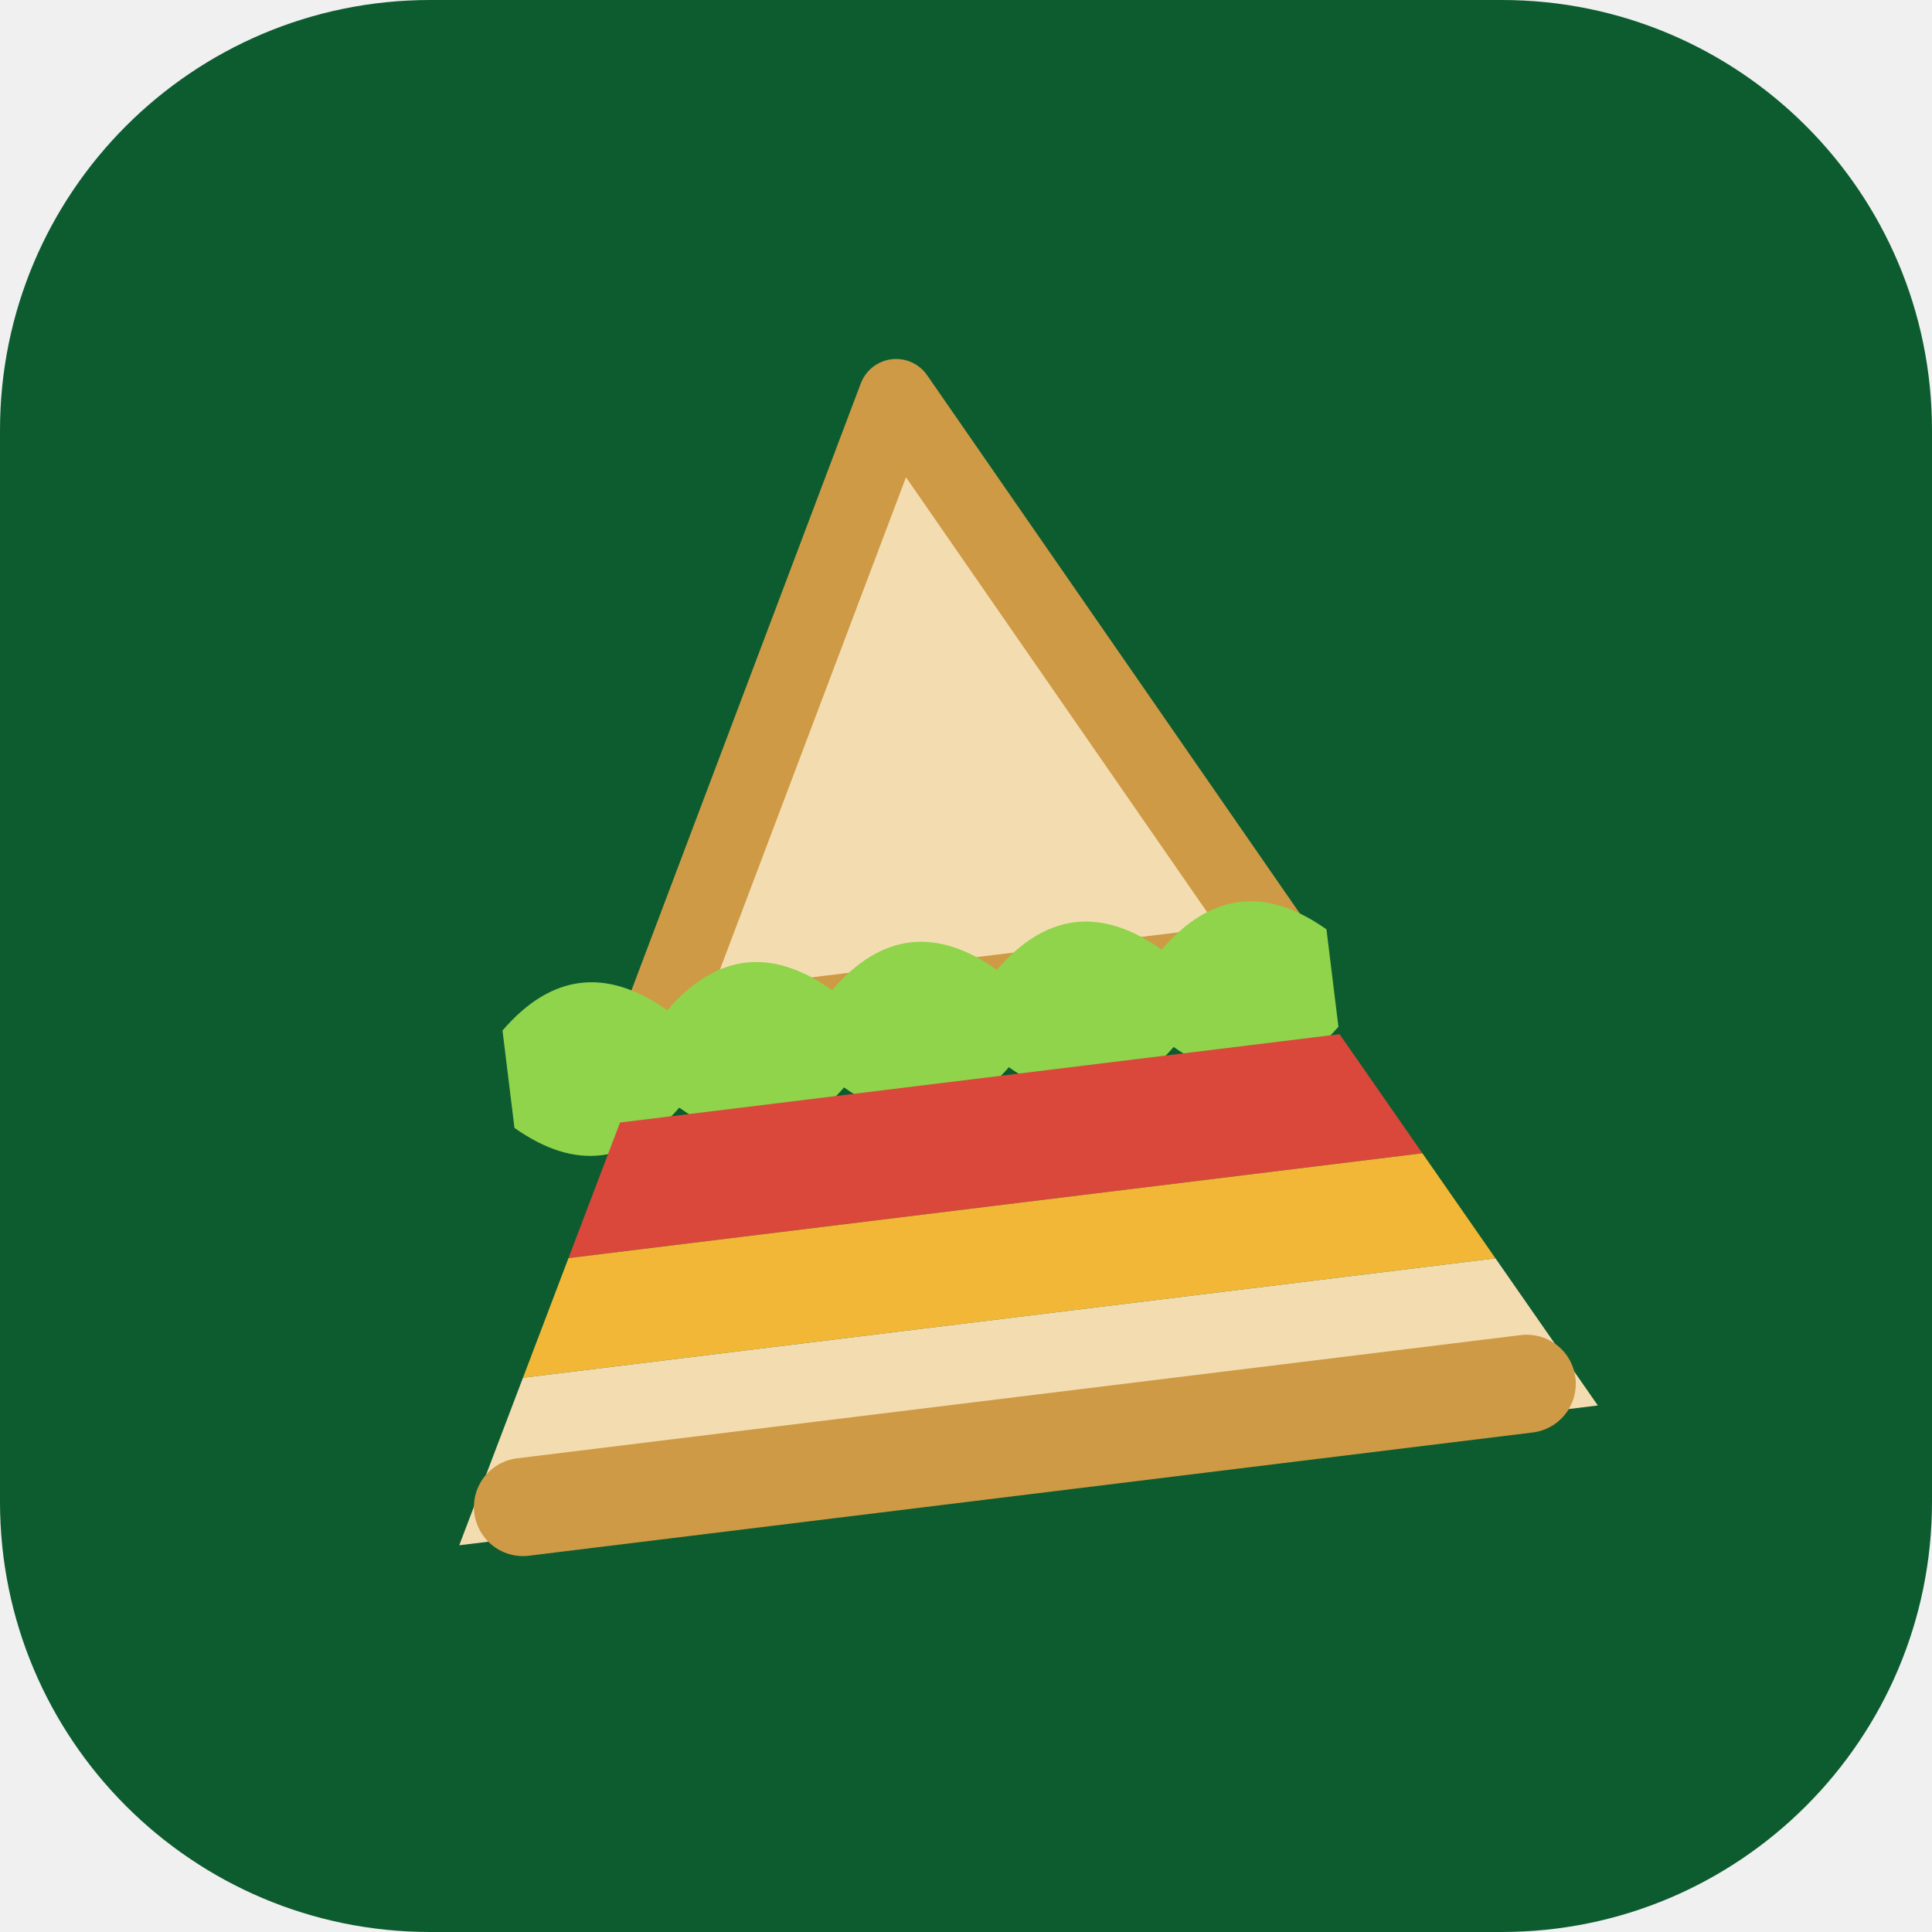
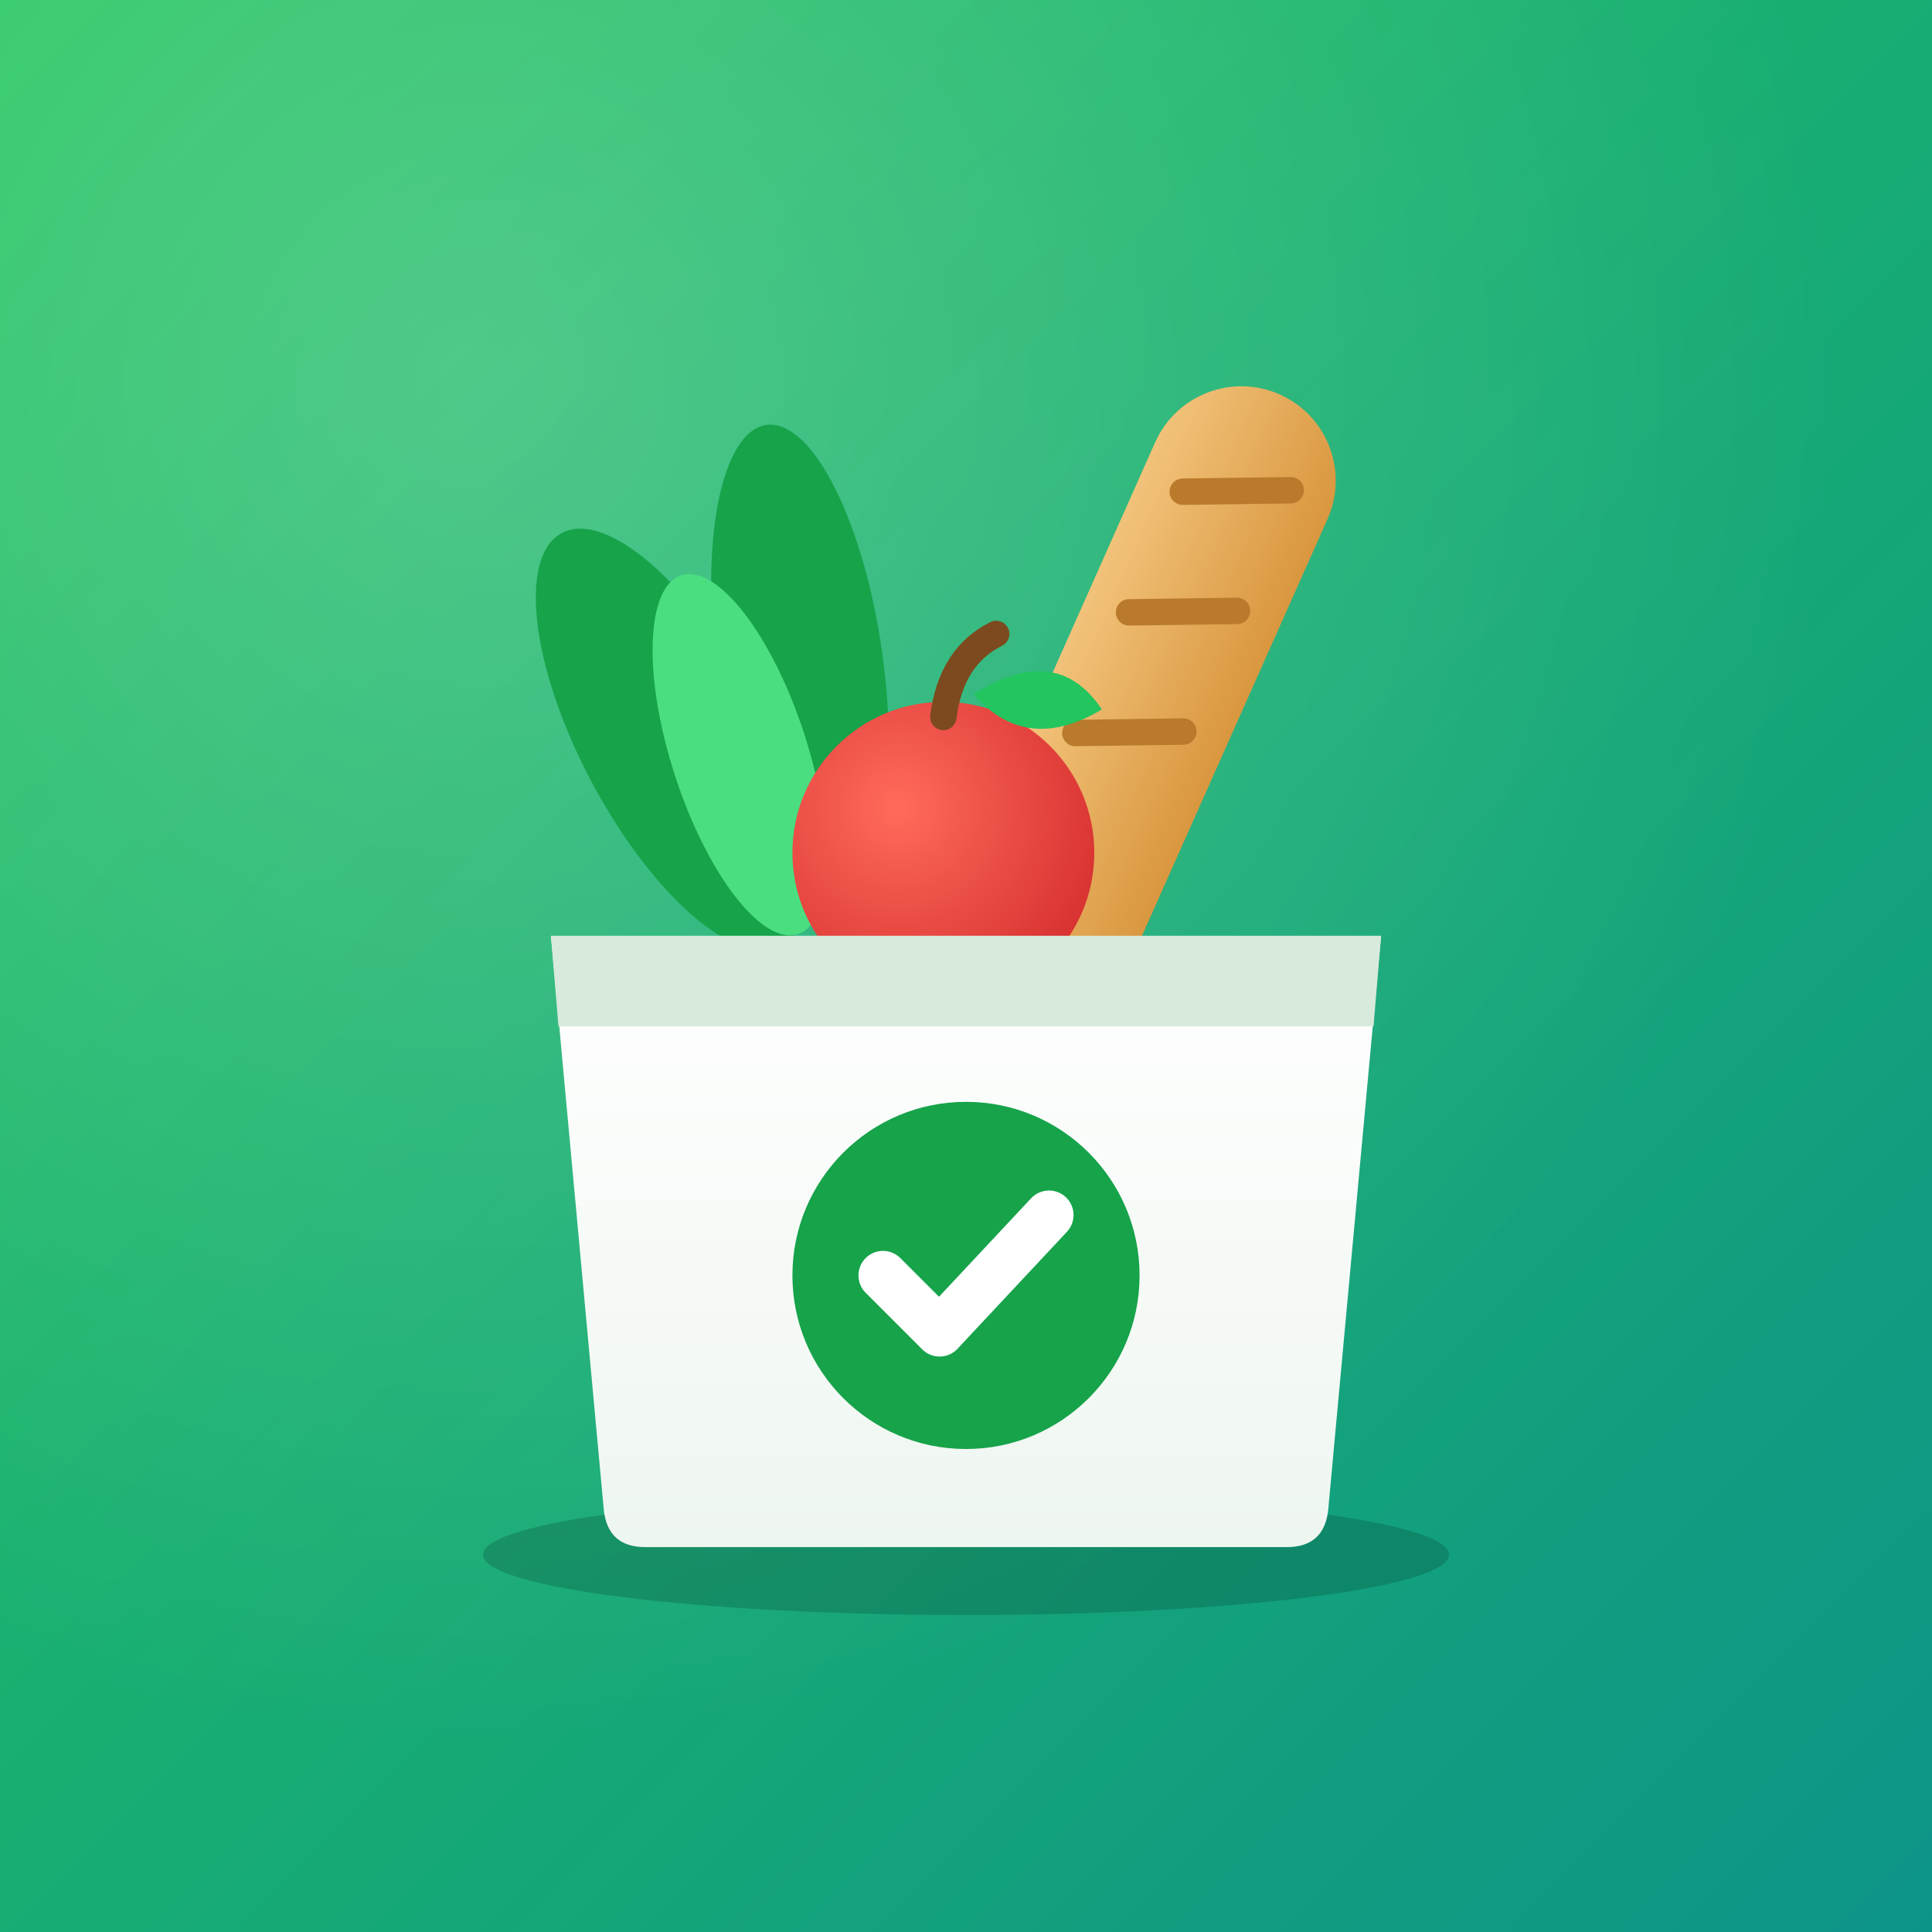
<svg xmlns="http://www.w3.org/2000/svg" width="512" height="512" viewBox="0 0 512 512">
  <defs>
-     <clipPath id="form">
-       <path d="M 256 104 L 408 392 L 104 392 Z" />
-     </clipPath>
+     <linearGradient id="bg" x1="0" y1="0" x2="1" y2="1">
+       <stop offset="0" stop-color="#22c55e" />
+       <stop offset="1" stop-color="#0d9488" />
+     </linearGradient>
+     <linearGradient id="bag" x1="0" y1="0" x2="0" y2="1">
+       <stop offset="0" stop-color="#ffffff" />
+       <stop offset="1" stop-color="#eef6f0" />
+     </linearGradient>
+     <linearGradient id="bread" x1="0" y1="0" x2="1" y2="0">
+       <stop offset="0" stop-color="#f2c27a" />
+       <stop offset="1" stop-color="#d9973f" />
+     </linearGradient>
+     <radialGradient id="glow" cx="0.25" cy="0.2" r="0.7">
+       <stop offset="0" stop-color="#ffffff" stop-opacity="0.22" />
+       <stop offset="1" stop-color="#ffffff" stop-opacity="0" />
+     </radialGradient>
+     <radialGradient id="apple" cx="0.35" cy="0.35" r="0.75">
+       <stop offset="0" stop-color="#ff6b5b" />
+       <stop offset="1" stop-color="#d62f2f" />
+     </radialGradient>
  </defs>
-   <rect width="512" height="512" rx="114" fill="#0d5c30" />
-   <g transform="rotate(-7 256 256)">
-     <path d="M 256 104 L 340 264 L 172 264 Z" fill="#f3ddb0" stroke="#cf9a45" stroke-width="20" stroke-linejoin="round" />
-     <path d="M 132 258              q 22 -20 44 0 q 22 -20 44 0 q 22 -20 44 0 q 22 -20 44 0              q 22 -20 44 0              l 0 26              q -22 20 -44 0 q -22 20 -44 0 q -22 20 -44 0 q -22 20 -44 0              q -22 20 -44 0 Z" fill="#8fd44a" />
-     <g clip-path="url(#form)">
-       <rect x="60" y="286" width="392" height="34" fill="#d9483b" />
-       <rect x="60" y="320" width="392" height="30" fill="#f2b736" />
-       <rect x="60" y="350" width="392" height="70" fill="#f3ddb0" />
-     </g>
-     <path d="M 122 384 L 390 384" stroke="#cf9a45" stroke-width="26" stroke-linecap="round" fill="none" />
+   <rect width="512" height="512" fill="url(#bg)" />
+   <rect width="512" height="512" fill="url(#glow)" />
+   <ellipse cx="256" cy="412" rx="128" ry="16" fill="#053b2c" opacity="0.25" />
+   <g transform="rotate(24 300 190)">
+     <rect x="276" y="96" width="50" height="190" rx="25" fill="url(#bread)" />
+     <path d="M 288 130 l 26 -12 M 288 165 l 26 -12 M 288 200 l 26 -12" stroke="#b97a2c" stroke-width="7" stroke-linecap="round" fill="none" />
  </g>
+   <g fill="#16a34a">
+     <ellipse cx="178" cy="196" rx="24" ry="62" transform="rotate(-28 178 196)" />
+     <ellipse cx="212" cy="176" rx="22" ry="64" transform="rotate(-8 212 176)" />
+   </g>
+   <g fill="#4ade80">
+     <ellipse cx="196" cy="200" rx="18" ry="50" transform="rotate(-18 196 200)" />
+   </g>
+   <circle cx="250" cy="226" r="40" fill="url(#apple)" />
+   <path d="M 250 190 q 2 -16 14 -22" stroke="#7c4a1e" stroke-width="7" stroke-linecap="round" fill="none" />
+   <path d="M 258 184 q 22 -14 34 4 q -20 12 -34 -4 Z" fill="#22c55e" />
+   <path d="M 146 248 L 366 248 L 352 400 Q 351 410 341 410 L 171 410 Q 161 410 160 400 Z" fill="url(#bag)" />
+   <path d="M 146 248 L 366 248 L 364 272 L 148 272 Z" fill="#d7eadc" />
+   <circle cx="256" cy="338" r="46" fill="#16a34a" />
+   <path d="M 234 338 l 15 15 l 29 -31" stroke="#ffffff" stroke-width="13" stroke-linecap="round" stroke-linejoin="round" fill="none" />
</svg>
